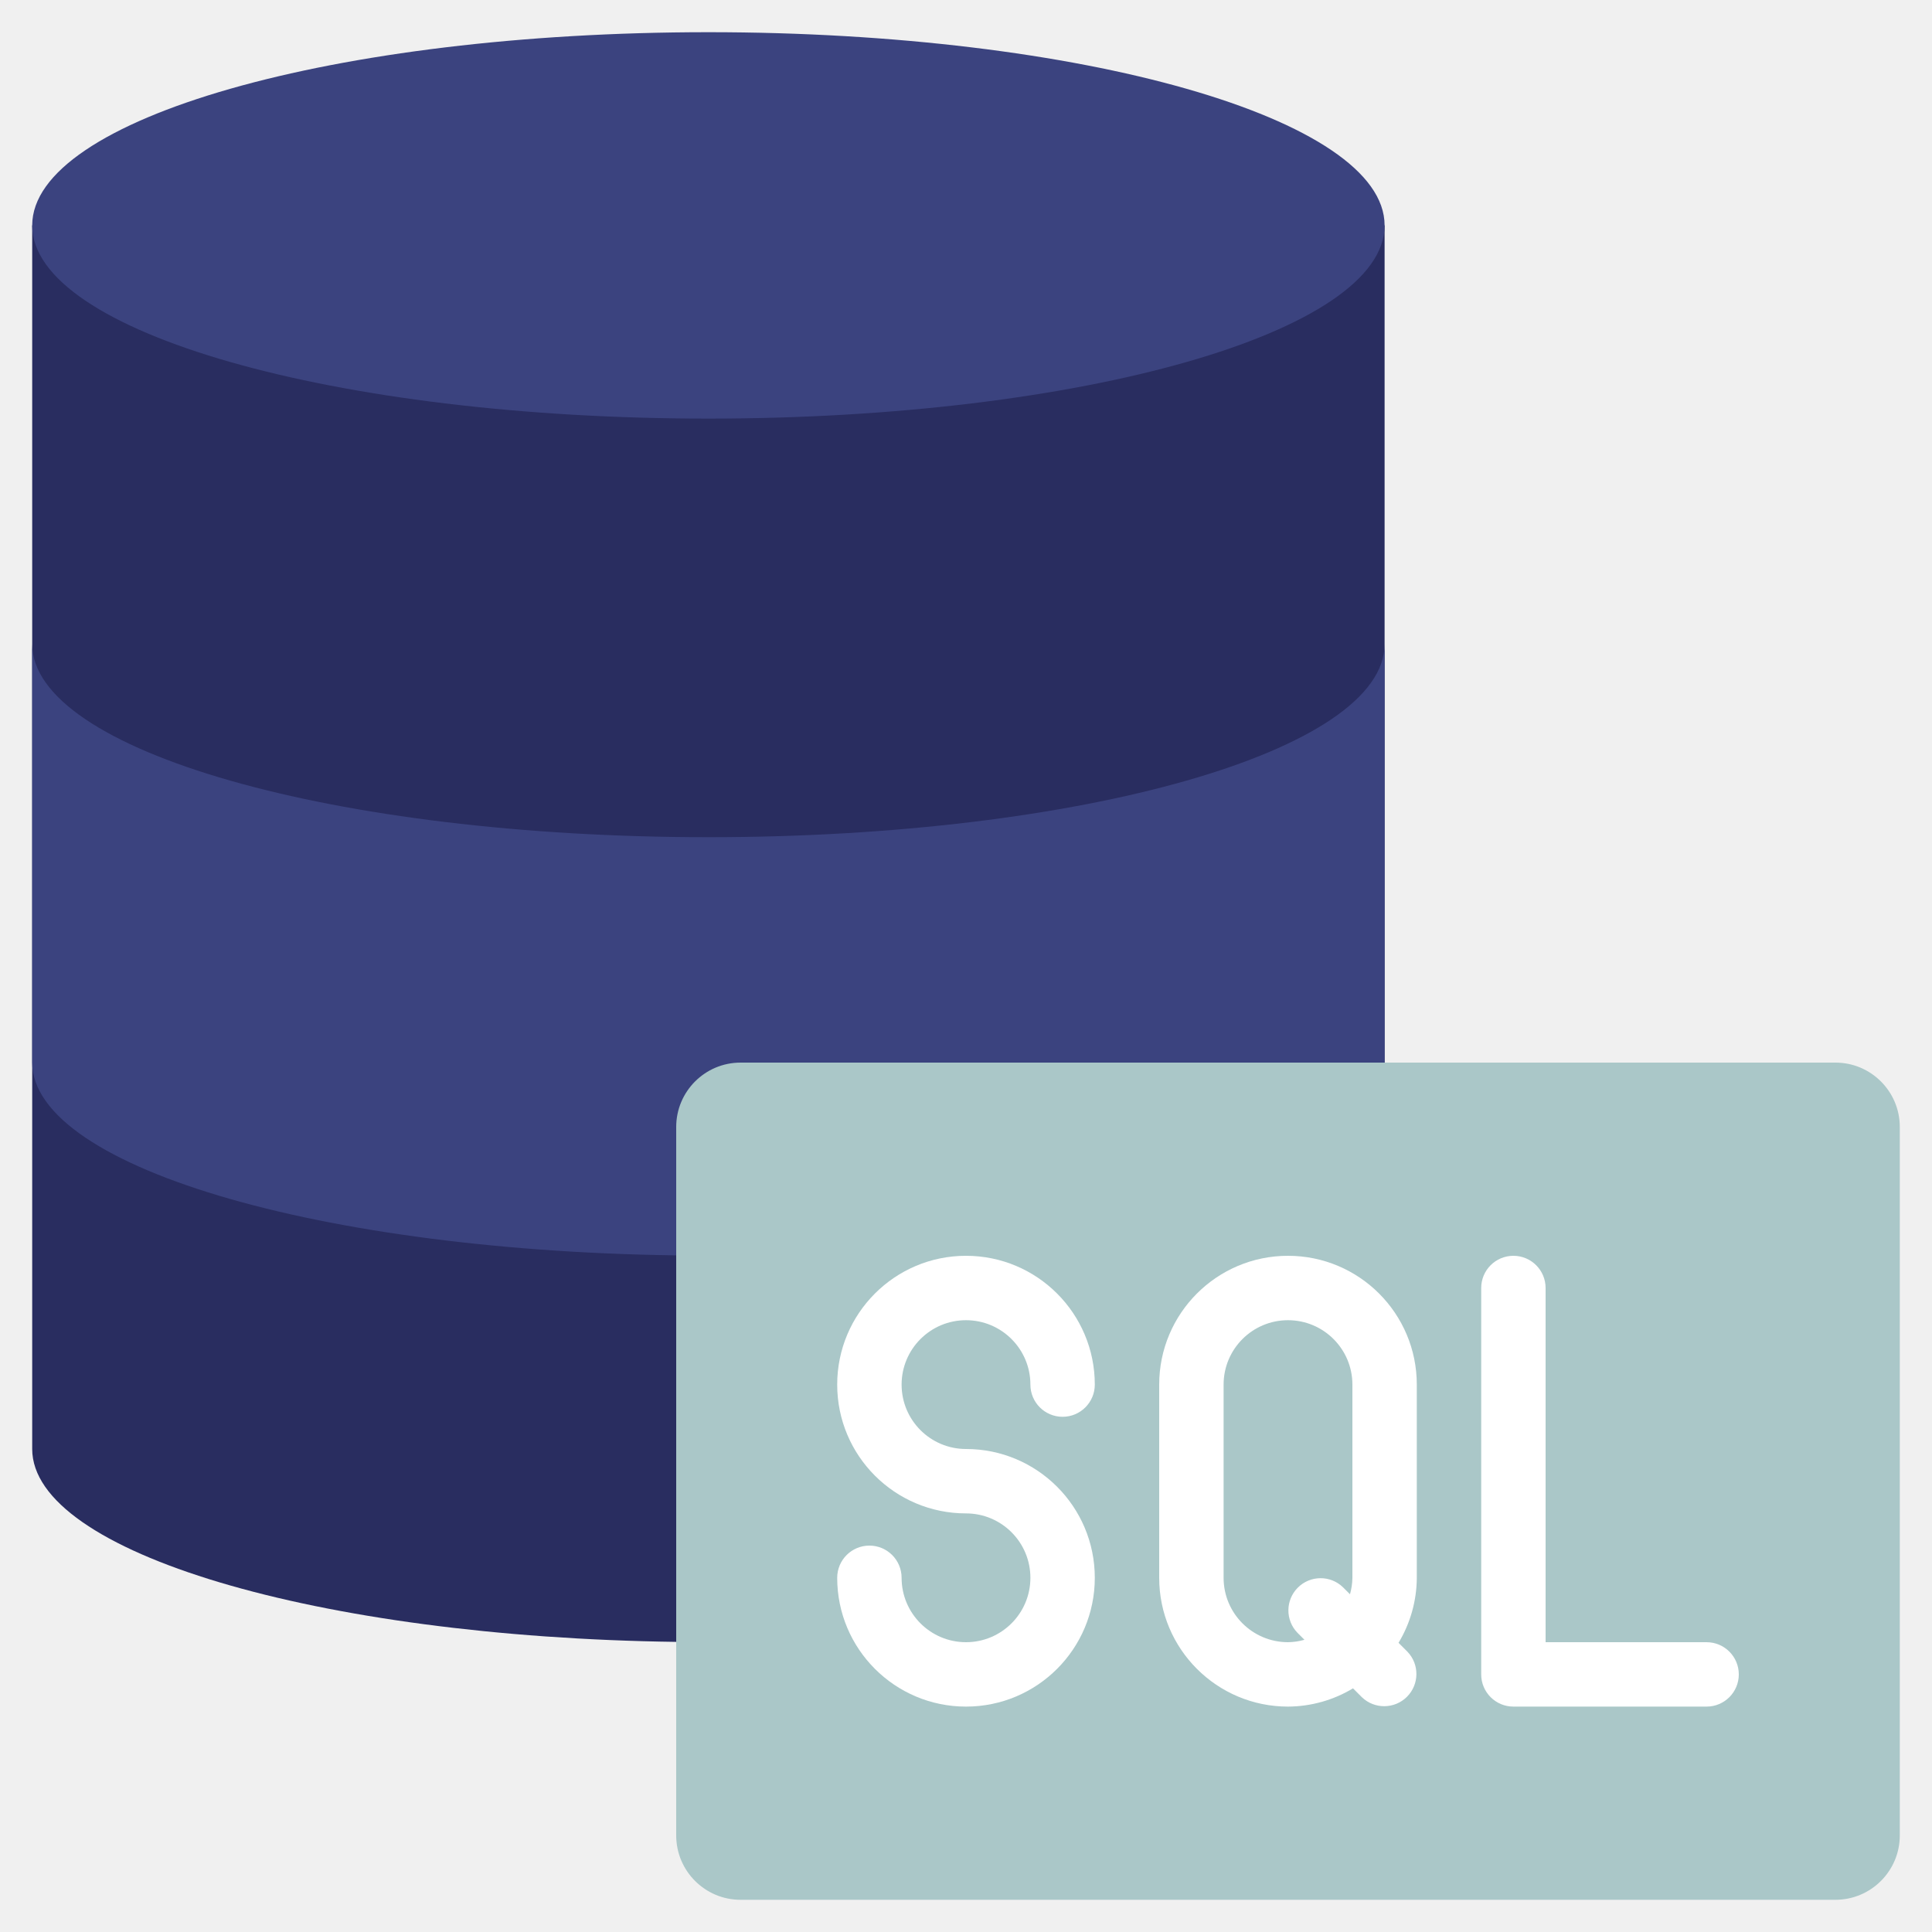
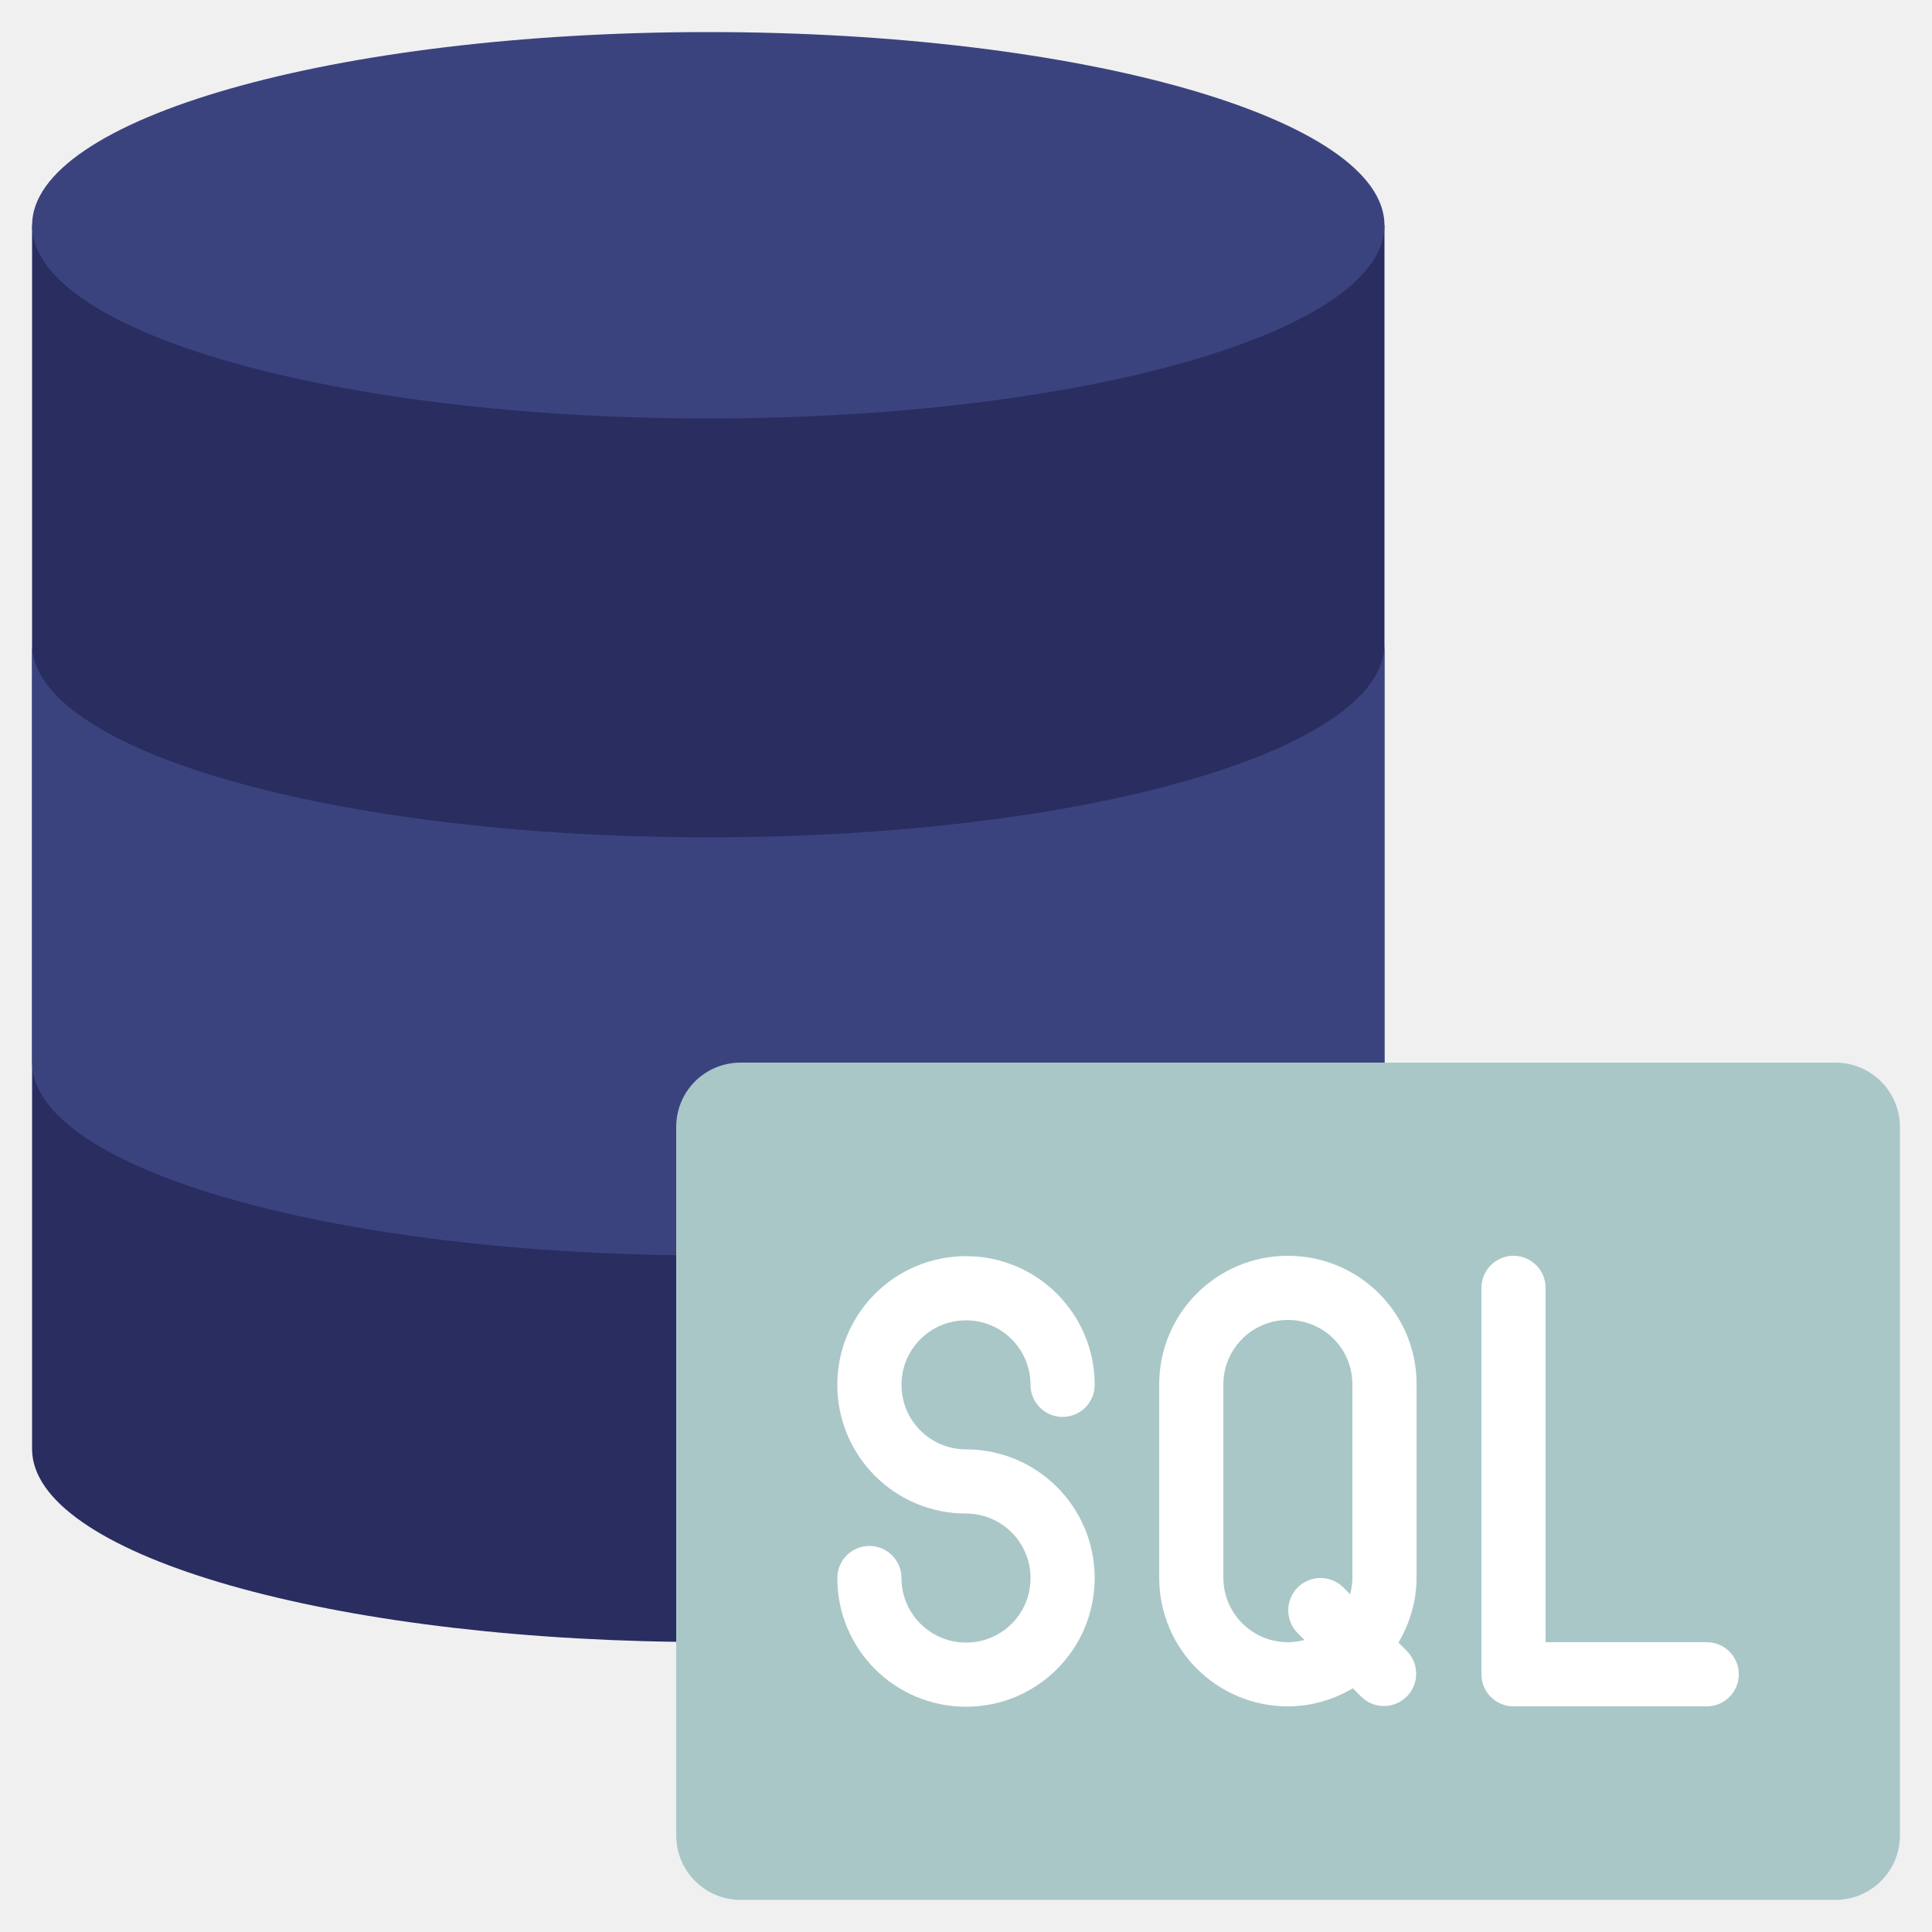
- <svg xmlns="http://www.w3.org/2000/svg" id="Icons" height="512" viewBox="0 0 60 60" width="512">
-   <path d="m1 7v38c0 3.21 8.86 5.84 20 5.99l22-17.99v-26z" fill="#292d60" />
-   <ellipse cx="22" cy="7" fill="#3b437f" rx="21" ry="6" />
-   <path d="m1 32.993c0 3.314 9.4 6 21 6s21-2.686 21-6v-12.993c0 3.314-9.4 6-21 6s-21-2.686-21-6z" fill="#3b437f" />
-   <rect fill="#aac7c8" height="26" rx="2" width="38" x="21" y="33" />
-   <g fill="#fff">
-     <path d="m40 39a4 4 0 0 0 -4 4v6a4 4 0 0 0 4 4 3.947 3.947 0 0 0 2.019-.567l.274.274a1 1 0 0 0 1.414-1.414l-.274-.274a3.947 3.947 0 0 0 .567-2.019v-6a4 4 0 0 0 -4-4zm1.707 10.293a1 1 0 0 0 -1.414 1.414l.218.218a1.96 1.96 0 0 1 -.511.075 2 2 0 0 1 -2-2v-6a2 2 0 0 1 4 0v6a1.96 1.96 0 0 1 -.075.511z" />
-     <path d="m30 41a2 2 0 0 1 2 2 1 1 0 0 0 2 0 4 4 0 1 0 -4 4 2 2 0 1 1 -2 2 1 1 0 0 0 -2 0 4 4 0 1 0 4-4 2 2 0 0 1 0-4z" />
-     <path d="m53 51h-5v-11a1 1 0 0 0 -2 0v12a1 1 0 0 0 1 1h6a1 1 0 0 0 0-2z" />
+ <svg xmlns="http://www.w3.org/2000/svg" version="1.1" id="Icons" x="0px" y="0px" viewBox="0 0 512 512" style="enable-background:new 0 0 512 512;" xml:space="preserve">
+   <style type="text/css">
+ 	.st0{fill:#292D60;}
+ 	.st1{fill:#3B437F;}
+ 	.st2{fill:#AAC7C8;}
+ 	.st3{fill:#FFFFFF;}
+ </style>
+   <path class="st0" d="M8.5,59.7V384c0,27.4,75.6,49.8,170.7,51.1l187.7-153.5V59.7H8.5z" />
+   <ellipse class="st1" cx="187.7" cy="59.7" rx="179.2" ry="51.2" />
+   <path class="st1" d="M8.5,281.5c0,28.3,80.2,51.2,179.2,51.2s179.2-22.9,179.2-51.2V170.7c0,28.3-80.2,51.2-179.2,51.2  S8.5,198.9,8.5,170.7V281.5z" />
+   <path class="st2" d="M196.3,281.6h290.1c9.4,0,17.1,7.6,17.1,17.1v187.7c0,9.4-7.6,17.1-17.1,17.1H196.3c-9.4,0-17.1-7.6-17.1-17.1  V298.7C179.2,289.2,186.8,281.6,196.3,281.6z" />
+   <g>
+     <path class="st3" d="M341.3,332.8c-18.9,0-34.1,15.3-34.1,34.1v51.2c0,18.9,15.3,34.1,34.1,34.1c6.1,0,12-1.7,17.2-4.8l2.3,2.3   c3.4,3.3,8.8,3.2,12.1-0.2c3.2-3.3,3.2-8.6,0-11.9l-2.3-2.3c3.1-5.2,4.8-11.2,4.8-17.2v-51.2C375.5,348.1,360.2,332.8,341.3,332.8   L341.3,332.8z M355.9,420.6c-3.4-3.3-8.8-3.2-12.1,0.2c-3.2,3.3-3.2,8.6,0,11.9l1.9,1.9c-1.4,0.4-2.9,0.6-4.4,0.6   c-9.4,0-17.1-7.6-17.1-17.1v-51.2c0-9.4,7.6-17.1,17.1-17.1s17.1,7.6,17.1,17.1v51.2c0,1.5-0.2,2.9-0.6,4.4L355.9,420.6z" />
+     <path class="st3" d="M256,349.9c9.4,0,17.1,7.6,17.1,17.1c0,4.7,3.8,8.5,8.5,8.5s8.5-3.8,8.5-8.5c0-18.9-15.3-34.1-34.1-34.1   c-18.9,0-34.1,15.3-34.1,34.1c0,18.9,15.3,34.1,34.1,34.1c9.4,0,17.1,7.6,17.1,17.1s-7.6,17.1-17.1,17.1c-9.4,0-17.1-7.6-17.1-17.1   c0-4.7-3.8-8.5-8.5-8.5s-8.5,3.8-8.5,8.5c0,18.9,15.3,34.1,34.1,34.1c18.9,0,34.1-15.3,34.1-34.1c0-18.9-15.3-34.1-34.1-34.1   c-9.4,0-17.1-7.6-17.1-17.1S246.6,349.9,256,349.9z" />
+     <path class="st3" d="M452.3,435.2h-42.7v-93.9c0-4.7-3.8-8.5-8.5-8.5s-8.5,3.8-8.5,8.5v102.4c0,4.7,3.8,8.5,8.5,8.5h51.2   c4.7,0,8.5-3.8,8.5-8.5C460.8,439,457,435.2,452.3,435.2z" />
  </g>
</svg>
